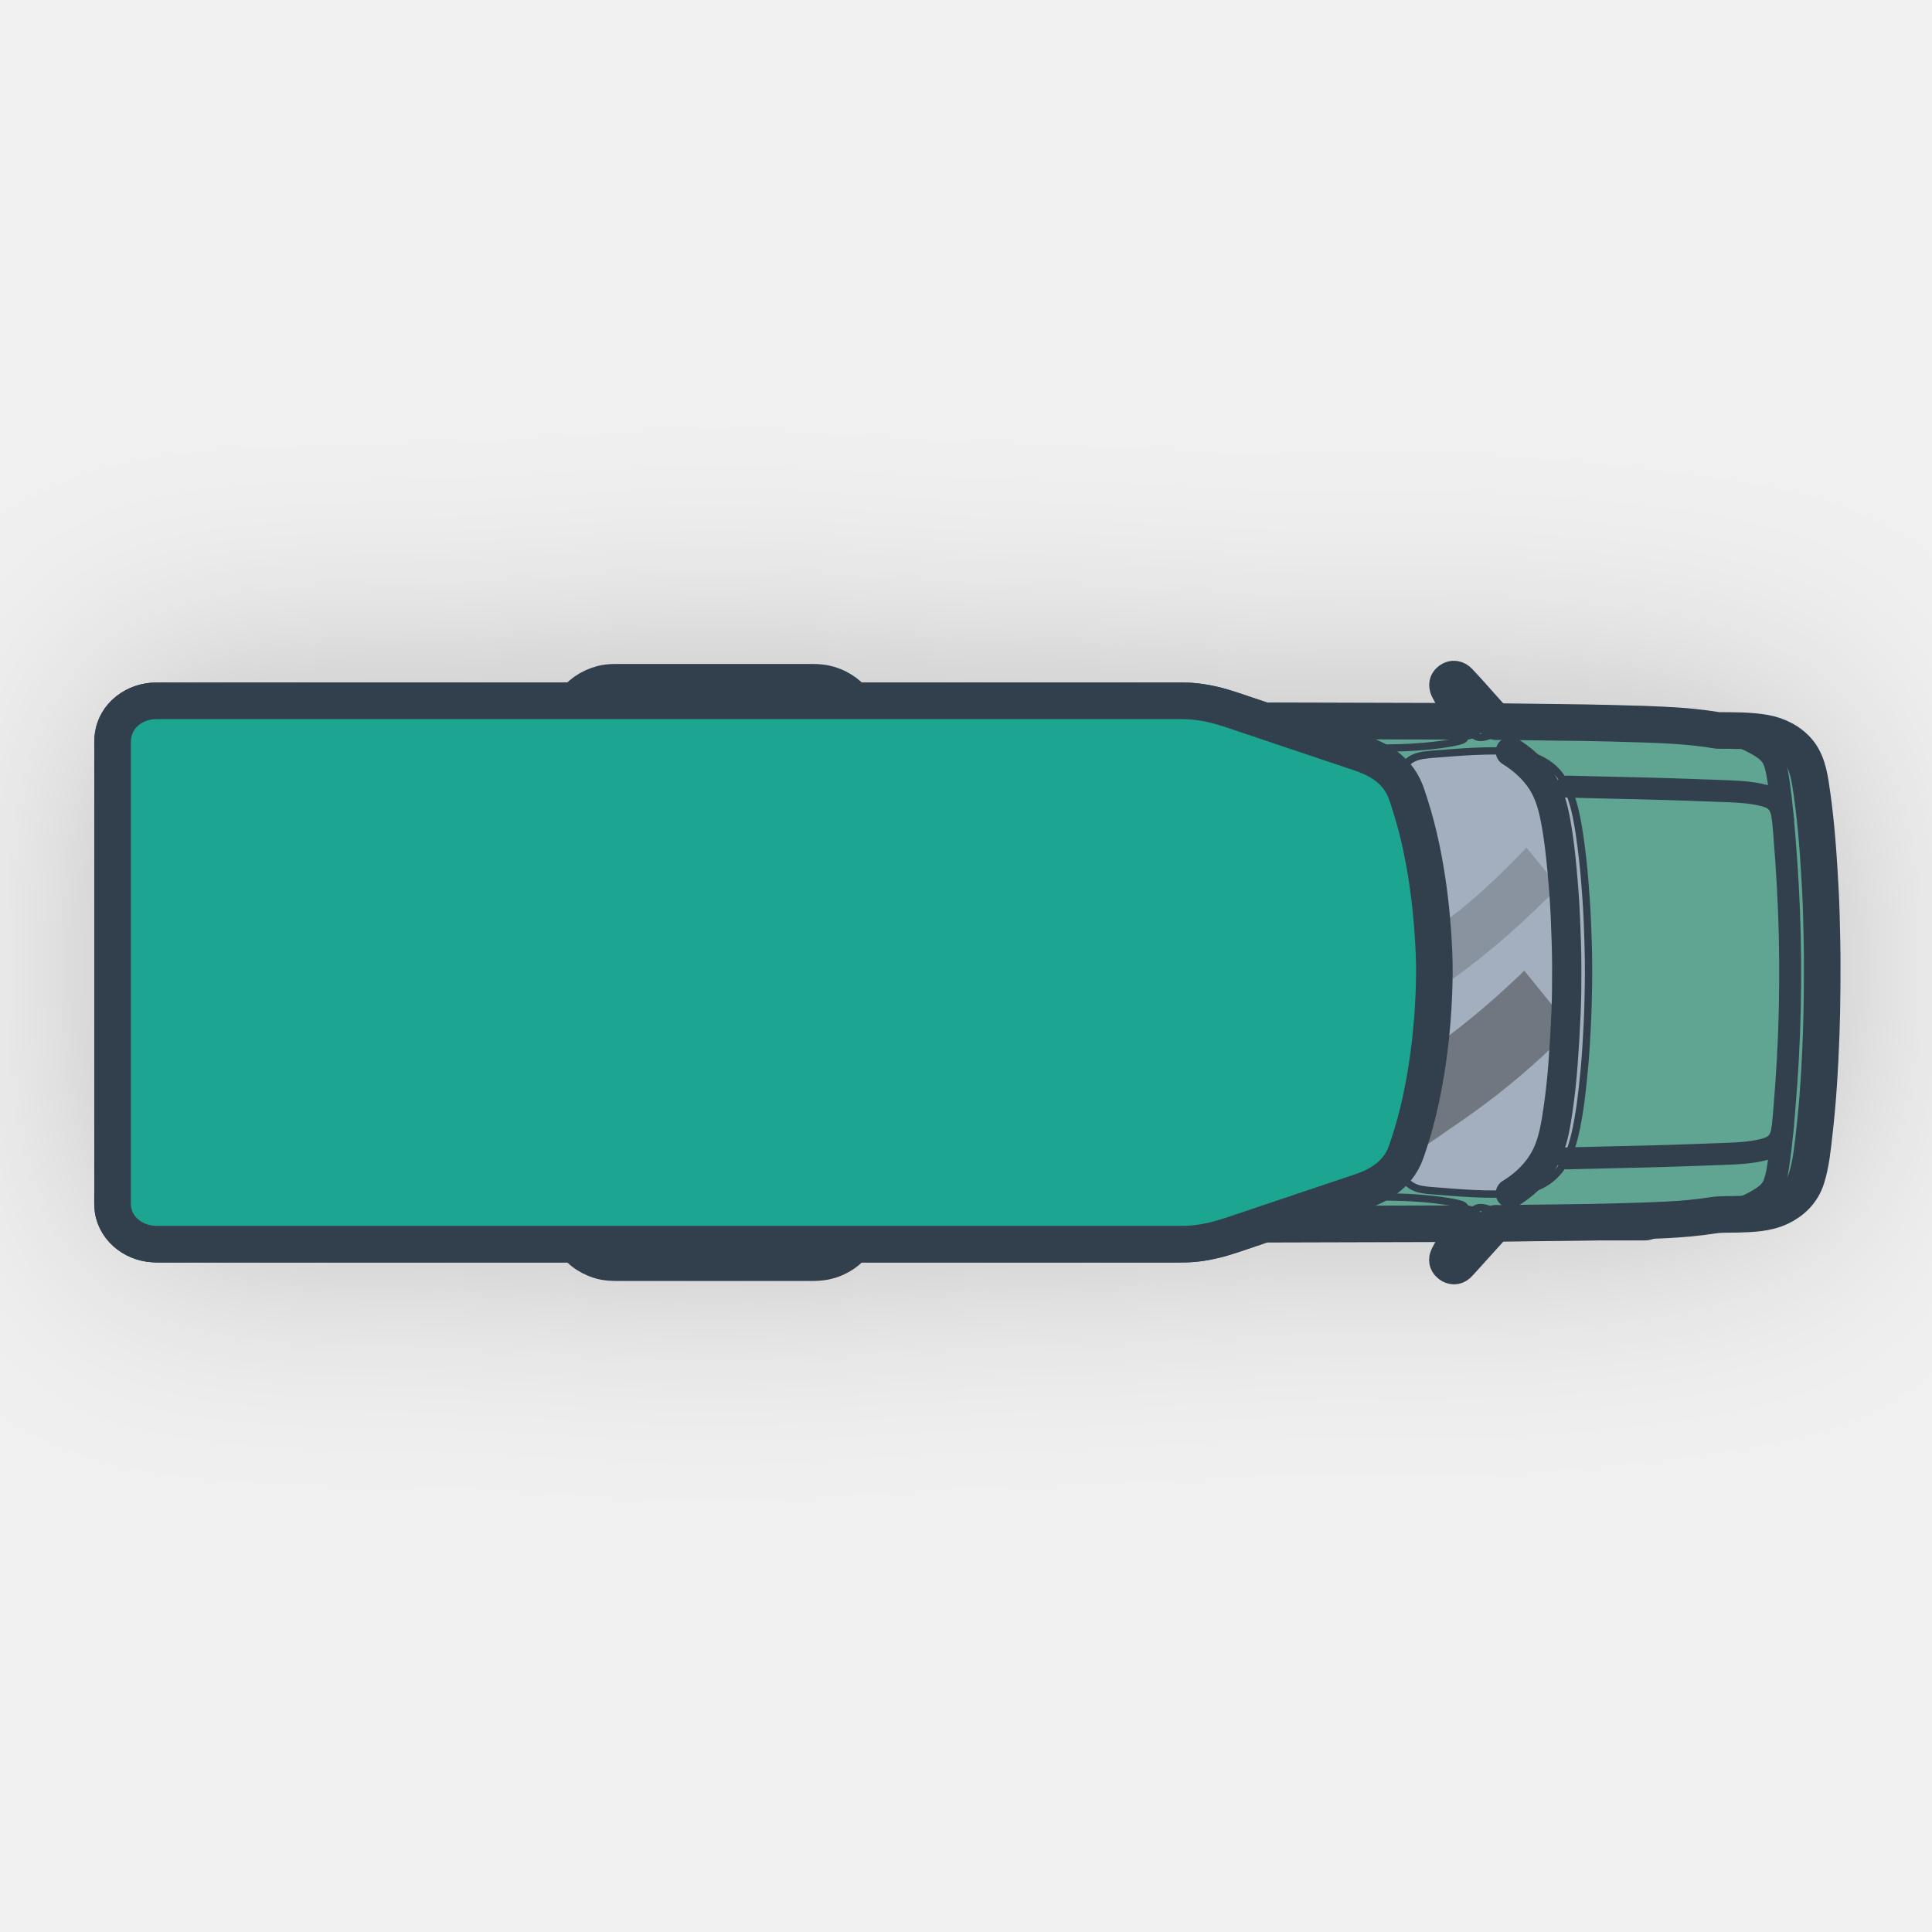
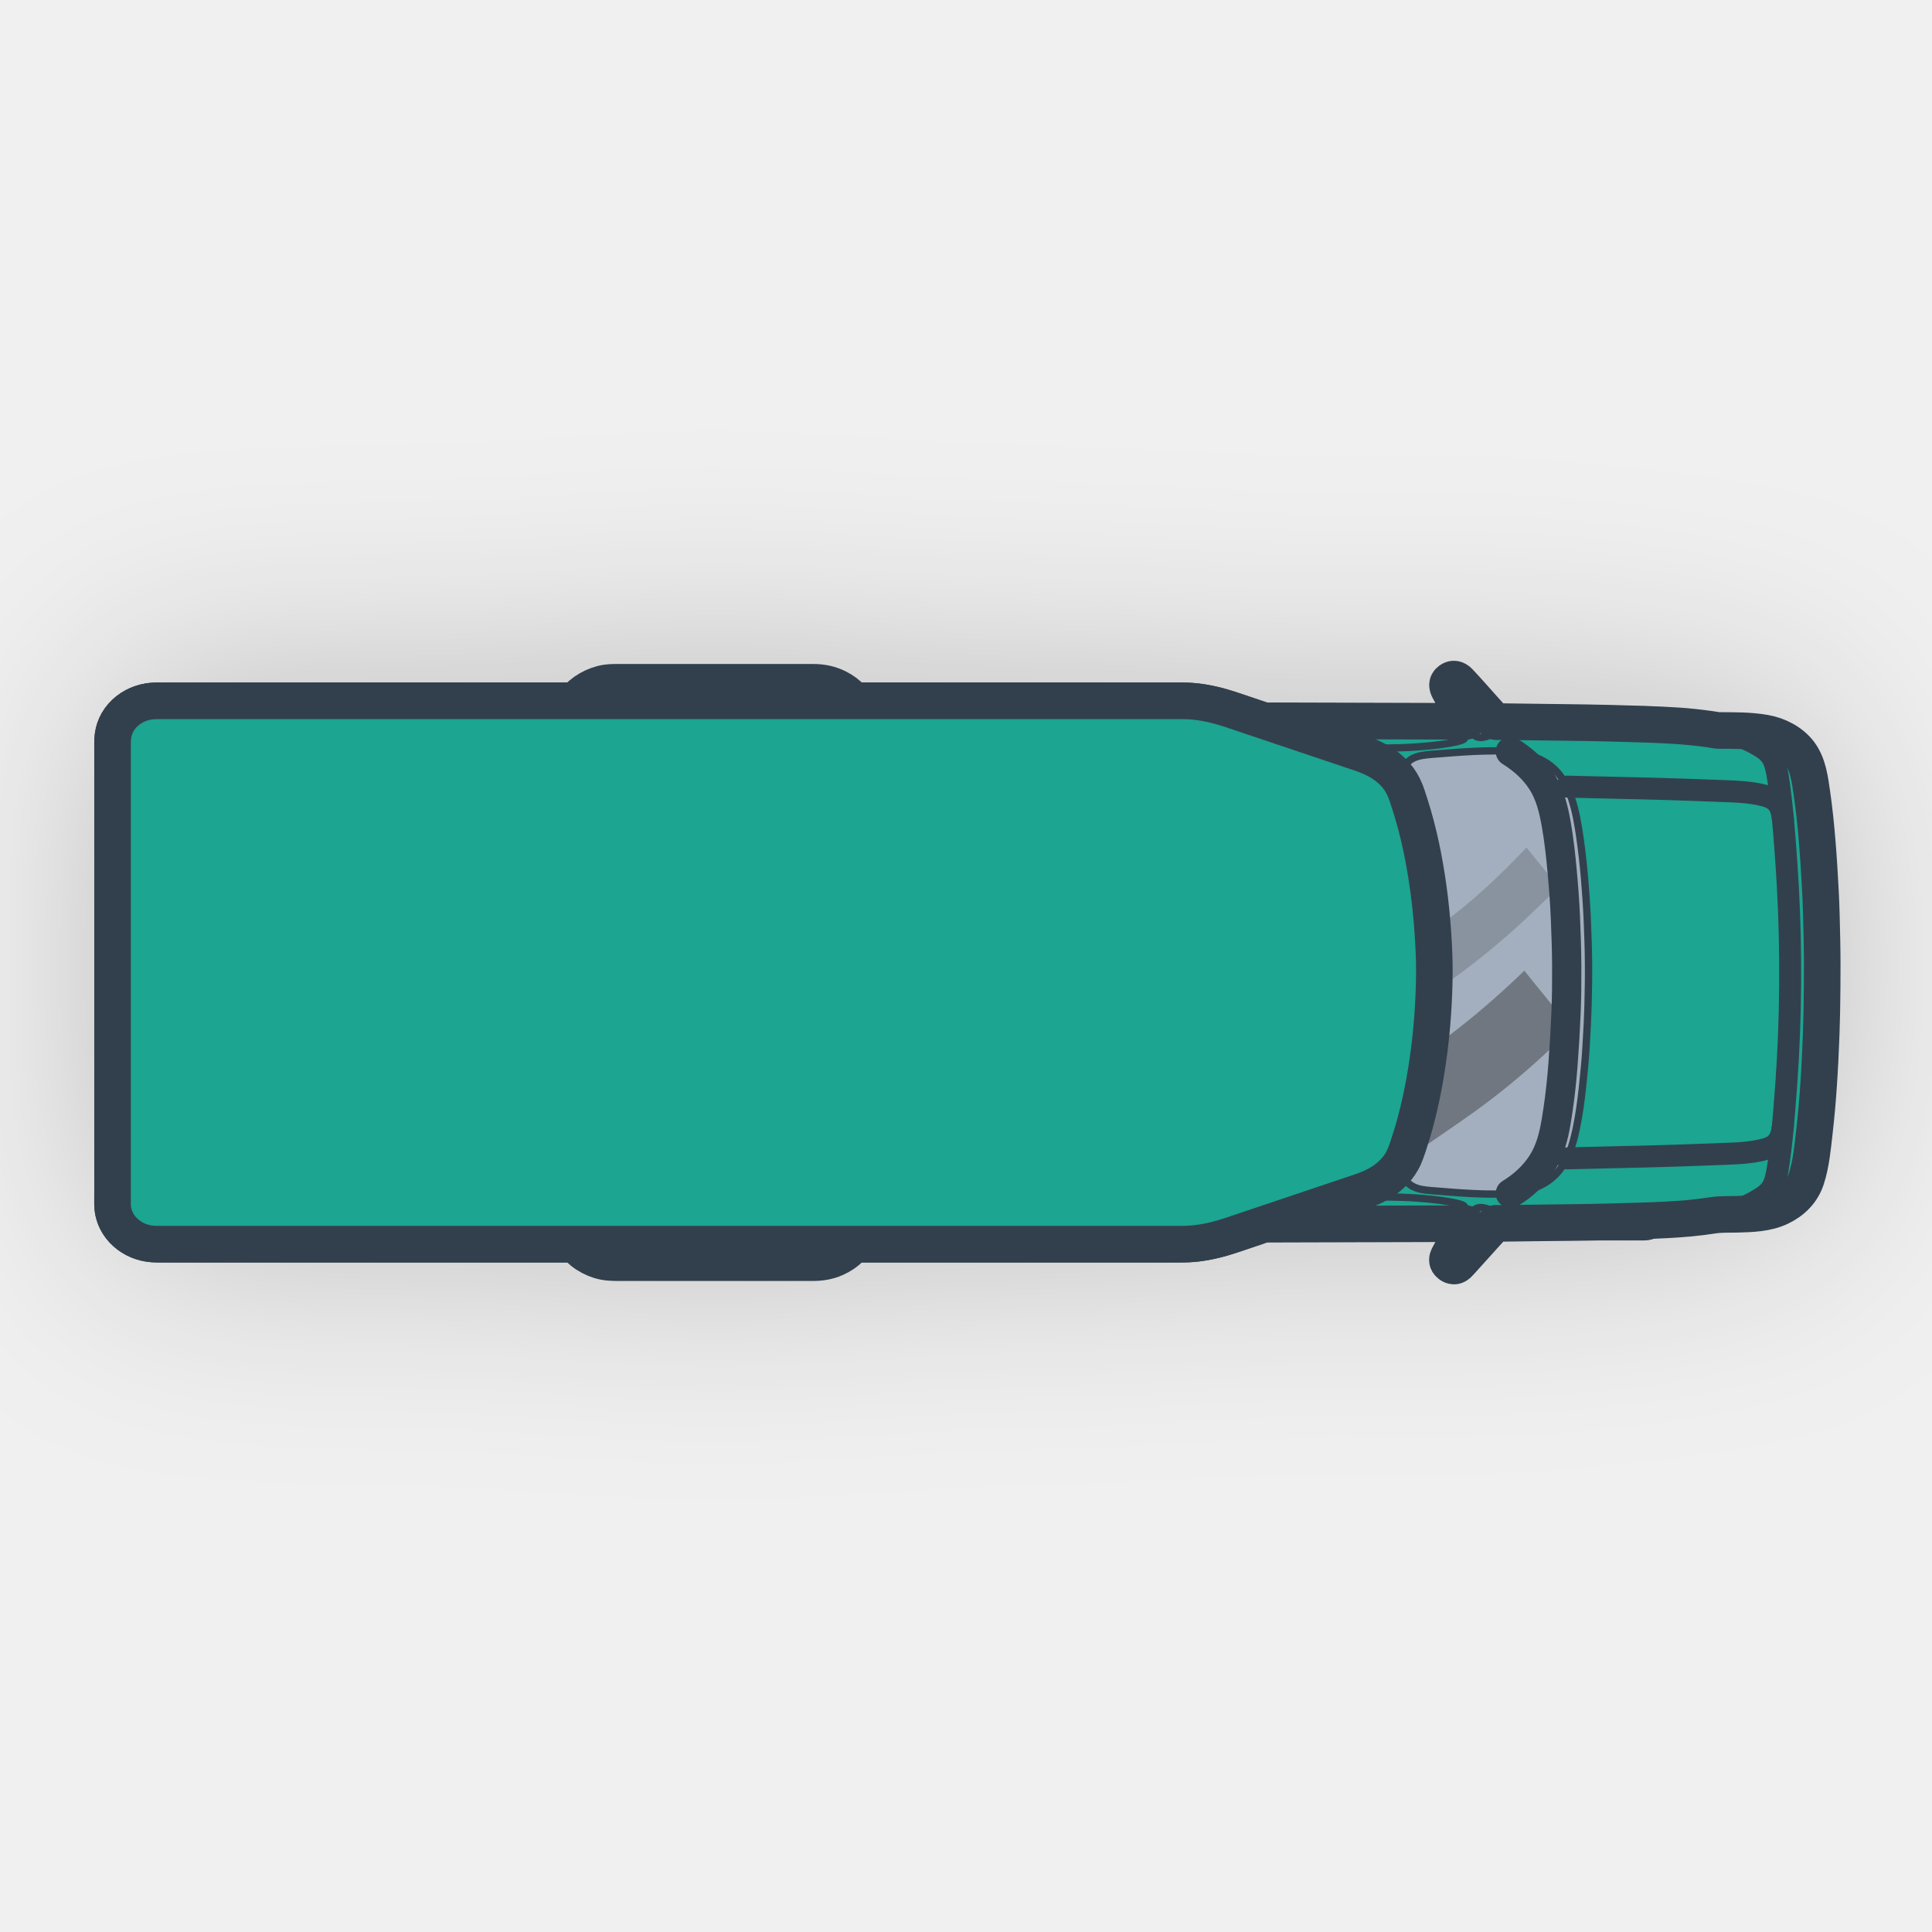
<svg xmlns="http://www.w3.org/2000/svg" xmlns:xlink="http://www.w3.org/1999/xlink" width="264px" height="264px" viewBox="0 0 264 264" version="1.1">
  <defs>
    <filter x="-26.7%" y="-77.2%" width="153.4%" height="253.1%" filterUnits="objectBoundingBox" id="filter-1">
      <feOffset dx="0" dy="1" in="SourceAlpha" result="shadowOffsetOuter1" />
      <feGaussianBlur stdDeviation="15" in="shadowOffsetOuter1" result="shadowBlurOuter1" />
      <feColorMatrix values="0 0 0 0 0   0 0 0 0 0   0 0 0 0 0  0 0 0 0.203 0" type="matrix" in="shadowBlurOuter1" result="shadowMatrixOuter1" />
      <feMerge>
        <feMergeNode in="shadowMatrixOuter1" />
        <feMergeNode in="SourceGraphic" />
      </feMerge>
    </filter>
    <path d="M25.487,56.057 C25.618,57.246 25.426,58.542 24.4,59.293 C23.902,59.657 23.297,59.848 22.693,59.946 C21.829,60.086 20.942,60.127 20.069,60.199 C18.112,60.359 16.153,60.503 14.189,60.549 C12.445,60.589 10.645,60.597 8.935,60.208 C7.409,59.86 5.851,59.186 4.702,58.1 C3.562,57.021 2.819,55.576 2.328,54.101 C1.751,52.362 1.436,50.532 1.178,48.723 C0.911,46.844 0.699,44.957 0.54,43.066 C0.383,41.205 0.256,39.341 0.174,37.475 C0.089,35.539 0.023,33.603 0.005,31.665 C-0.013,29.742 0.016,27.821 0.068,25.898 C0.121,23.944 0.227,21.993 0.346,20.042 C0.458,18.199 0.634,16.359 0.835,14.524 C1.036,12.696 1.284,10.866 1.654,9.064 C2.007,7.345 2.476,5.606 3.404,4.098 C4.184,2.831 5.235,1.847 6.576,1.195 C8.133,0.437 9.792,0.122 11.51,0.039 C13.428,-0.055 15.354,0.036 17.268,0.154 C18.246,0.215 19.223,0.296 20.2,0.376 C21.054,0.446 21.927,0.482 22.772,0.632 C23.928,0.836 24.978,1.44 25.354,2.609 C25.549,3.218 25.557,3.876 25.488,4.507" id="path-2" />
    <polygon id="path-4" points="0 0 32 0 32 48 5 60 1.5 53.5 0 40" />
  </defs>
  <g id="E" stroke="none" stroke-width="1" fill="none" fill-rule="evenodd">
    <g filter="url(#filter-1)" transform="translate(132, 132.5) rotate(180) translate(-132, -132.5) translate(15, 92)">
-       <path d="M14.264,73.186 C12.128,73.177 9.942,73.21 7.831,72.838 C6.034,72.522 4.23,71.608 3.113,70.133 C1.902,68.533 1.664,66.362 1.386,64.436 C1.082,62.325 0.867,60.198 0.691,58.072 C0.497,55.743 0.359,53.413 0.237,51.079 C0.121,48.851 0.084,46.618 0.034,44.387 C-0.012,42.268 -0.002,40.147 0.013,38.028 C0.028,35.904 0.062,33.781 0.141,31.659 C0.227,29.348 0.337,27.041 0.493,24.734 C0.639,22.56 0.833,20.39 1.08,18.225 C1.317,16.151 1.514,13.997 2.151,12 C2.735,10.168 4.034,8.861 5.751,8.044 C7.564,7.18 9.667,7.125 11.64,7.074 C12.732,7.045 13.831,7.099 14.91,6.934 C15.986,6.77 17.066,6.632 18.15,6.531 C20.254,6.336 22.369,6.25 24.479,6.179 C26.827,6.101 29.174,6.036 31.522,5.991 C33.652,5.95 35.782,5.935 37.912,5.908 C39.458,5.888 41.003,5.868 42.548,5.848 C43.061,5.841 43.573,5.834 44.086,5.828 C44.244,5.825 44.555,5.884 44.704,5.82 C44.756,5.797 44.813,5.7 44.85,5.659 C45.004,5.489 45.159,5.317 45.313,5.146 C45.794,4.614 46.275,4.082 46.756,3.549 C47.664,2.544 48.573,1.538 49.481,0.533 C49.656,0.34 49.832,0.131 50.085,0.039 C50.43,-0.085 50.804,0.102 51.034,0.362 C51.298,0.659 51.252,1.008 51.08,1.335 C50.837,1.8 50.578,2.257 50.327,2.718 C49.769,3.742 49.212,4.766 48.654,5.79 C49.616,5.787 50.579,5.784 51.541,5.782 C53.843,5.775 56.145,5.769 58.446,5.763 C61.179,5.755 63.912,5.747 66.645,5.74 C68.929,5.734 71.214,5.727 73.498,5.721 C74.186,5.719 74.874,5.717 75.562,5.715 C75.794,5.715 76.06,5.751 76.289,5.711 C76.63,5.652 76.985,5.477 77.313,5.367 C77.952,5.152 78.592,4.937 79.231,4.722 C80.032,4.453 80.829,4.171 81.638,3.927 C83.263,3.437 84.94,3.089 86.639,3.006 C87.345,2.972 88.055,2.988 88.762,2.988 C90.286,2.988 91.81,2.988 93.333,2.988 C95.6,2.988 97.866,2.988 100.133,2.988 C102.807,2.988 105.48,2.988 108.153,2.988 C110.896,2.988 113.639,2.988 116.382,2.988 C118.866,2.988 121.35,2.988 123.833,2.988 C125.704,2.988 127.575,2.988 129.446,2.988 C130.377,2.988 131.308,2.988 132.24,2.988 C132.271,2.988 132.346,3.002 132.375,2.988 C132.436,2.956 132.512,2.796 132.557,2.739 C132.637,2.639 132.72,2.545 132.808,2.453 C133.376,1.857 134.09,1.4 134.838,1.064 C135.87,0.6 136.913,0.456 138.027,0.456 C139.669,0.456 141.311,0.456 142.953,0.456 C145.54,0.456 148.128,0.456 150.716,0.456 C153.372,0.456 156.028,0.456 158.684,0.456 C160.531,0.456 162.378,0.456 164.225,0.456 C165.219,0.456 166.16,0.458 167.123,0.769 C167.944,1.035 168.731,1.441 169.404,1.983 C169.662,2.19 169.904,2.419 170.116,2.673 C170.186,2.757 170.278,2.948 170.37,2.988 C170.501,3.044 170.783,2.988 170.922,2.988 C171.343,2.988 171.763,2.988 172.184,2.988 C173.632,2.988 175.079,2.988 176.527,2.988 C178.618,2.988 180.709,2.988 182.8,2.988 C185.312,2.988 187.824,2.988 190.336,2.988 C193.067,2.988 195.798,2.988 198.529,2.988 C201.272,2.988 204.014,2.988 206.757,2.988 C209.303,2.988 211.849,2.988 214.396,2.988 C216.538,2.988 218.68,2.988 220.823,2.988 C222.353,2.988 223.884,2.988 225.414,2.988 C226.125,2.988 226.836,2.987 227.547,2.988 C228.722,2.989 229.882,3.27 230.896,3.872 C232.15,4.615 233.119,5.818 233.473,7.243 C233.688,8.113 233.619,9.046 233.619,9.935 C233.619,11.809 233.619,13.683 233.619,15.556 C233.619,18.175 233.619,20.795 233.619,23.414 C233.619,26.103 233.619,28.793 233.619,31.482 C233.619,33.564 233.619,35.645 233.619,37.726 C233.619,38.523 233.619,39.32 233.619,40.117 C233.619,41.035 233.619,41.954 233.619,42.873 C233.619,45.026 233.619,47.179 233.619,49.332 C233.619,52.041 233.619,54.749 233.619,57.458 C233.619,60.05 233.619,62.643 233.619,65.235 C233.619,67.014 233.619,68.793 233.619,70.572 C233.619,71.516 233.665,72.452 233.362,73.364 C232.908,74.727 231.889,75.839 230.627,76.504 C229.653,77.017 228.578,77.238 227.483,77.238 C226.701,77.238 225.919,77.238 225.136,77.238 C223.55,77.238 221.965,77.238 220.379,77.238 C218.198,77.238 216.017,77.238 213.836,77.238 C211.266,77.238 208.697,77.238 206.128,77.238 C203.379,77.238 200.63,77.238 197.881,77.238 C195.159,77.238 192.438,77.238 189.716,77.238 C187.223,77.238 184.729,77.238 182.236,77.238 C180.194,77.238 178.153,77.238 176.112,77.238 C174.719,77.238 173.326,77.238 171.934,77.238 C171.55,77.238 171.166,77.238 170.782,77.238 C170.682,77.238 170.444,77.191 170.353,77.238 C170.3,77.265 170.236,77.401 170.197,77.451 C170.123,77.546 170.043,77.638 169.961,77.728 C169.702,78.006 169.41,78.252 169.101,78.471 C168.392,78.974 167.583,79.346 166.743,79.567 C165.818,79.81 164.887,79.769 163.94,79.769 C161.999,79.769 160.057,79.769 158.116,79.769 C155.434,79.769 152.751,79.769 150.069,79.769 C147.524,79.769 144.978,79.769 142.433,79.769 C140.902,79.769 139.37,79.769 137.839,79.769 C136.65,79.769 135.529,79.532 134.464,78.98 C133.785,78.629 133.139,78.173 132.641,77.588 C132.564,77.499 132.457,77.281 132.358,77.238 C132.307,77.216 132.197,77.238 132.143,77.238 C131.128,77.238 130.112,77.238 129.097,77.238 C127.159,77.238 125.222,77.238 123.284,77.238 C120.775,77.238 118.266,77.238 115.756,77.238 C113.006,77.238 110.257,77.238 107.507,77.238 C104.853,77.238 102.2,77.238 99.546,77.238 C97.325,77.238 95.104,77.238 92.883,77.238 C91.432,77.238 89.98,77.238 88.528,77.238 C87.769,77.238 87.009,77.251 86.252,77.196 C84.538,77.071 82.849,76.689 81.215,76.167 C80.349,75.89 79.49,75.591 78.629,75.301 C78.031,75.1 77.434,74.899 76.836,74.698 C76.657,74.638 76.458,74.54 76.27,74.512 C75.964,74.466 75.617,74.51 75.309,74.509 C74.559,74.507 73.808,74.505 73.058,74.503 C70.712,74.496 68.366,74.49 66.02,74.484 C63.28,74.476 60.541,74.468 57.801,74.461 C55.58,74.455 53.358,74.448 51.137,74.442 C50.309,74.44 49.481,74.438 48.653,74.435 C49.444,75.888 50.234,77.339 51.025,78.791 C51.266,79.234 51.318,79.669 50.874,80.009 C50.436,80.344 49.99,80.237 49.627,79.855 C48.438,78.603 47.308,77.288 46.15,76.006 C45.843,75.666 45.536,75.326 45.229,74.986 C45.085,74.826 44.917,74.55 44.732,74.436 C44.546,74.321 44.12,74.398 43.903,74.395 C41.978,74.37 40.052,74.345 38.127,74.32 C36.202,74.295 34.277,74.27 32.352,74.245 C31.16,74.23 29.969,74.198 28.777,74.17 C27.186,74.133 25.595,74.083 24.004,74.03 C22.598,73.983 21.191,73.918 19.788,73.823 C18.274,73.72 16.766,73.563 15.264,73.344 C14.931,73.296 14.597,73.242 14.264,73.186 Z" id="Path" stroke="#333F4E" stroke-width="5" fill="#61A591" stroke-linecap="round" stroke-linejoin="round" />
+       <path d="M14.264,73.186 C12.128,73.177 9.942,73.21 7.831,72.838 C6.034,72.522 4.23,71.608 3.113,70.133 C1.902,68.533 1.664,66.362 1.386,64.436 C1.082,62.325 0.867,60.198 0.691,58.072 C0.497,55.743 0.359,53.413 0.237,51.079 C0.121,48.851 0.084,46.618 0.034,44.387 C-0.012,42.268 -0.002,40.147 0.013,38.028 C0.028,35.904 0.062,33.781 0.141,31.659 C0.227,29.348 0.337,27.041 0.493,24.734 C0.639,22.56 0.833,20.39 1.08,18.225 C1.317,16.151 1.514,13.997 2.151,12 C2.735,10.168 4.034,8.861 5.751,8.044 C7.564,7.18 9.667,7.125 11.64,7.074 C12.732,7.045 13.831,7.099 14.91,6.934 C15.986,6.77 17.066,6.632 18.15,6.531 C20.254,6.336 22.369,6.25 24.479,6.179 C26.827,6.101 29.174,6.036 31.522,5.991 C33.652,5.95 35.782,5.935 37.912,5.908 C39.458,5.888 41.003,5.868 42.548,5.848 C43.061,5.841 43.573,5.834 44.086,5.828 C44.244,5.825 44.555,5.884 44.704,5.82 C44.756,5.797 44.813,5.7 44.85,5.659 C45.004,5.489 45.159,5.317 45.313,5.146 C45.794,4.614 46.275,4.082 46.756,3.549 C47.664,2.544 48.573,1.538 49.481,0.533 C49.656,0.34 49.832,0.131 50.085,0.039 C50.43,-0.085 50.804,0.102 51.034,0.362 C51.298,0.659 51.252,1.008 51.08,1.335 C50.837,1.8 50.578,2.257 50.327,2.718 C49.769,3.742 49.212,4.766 48.654,5.79 C49.616,5.787 50.579,5.784 51.541,5.782 C53.843,5.775 56.145,5.769 58.446,5.763 C61.179,5.755 63.912,5.747 66.645,5.74 C68.929,5.734 71.214,5.727 73.498,5.721 C74.186,5.719 74.874,5.717 75.562,5.715 C75.794,5.715 76.06,5.751 76.289,5.711 C76.63,5.652 76.985,5.477 77.313,5.367 C77.952,5.152 78.592,4.937 79.231,4.722 C80.032,4.453 80.829,4.171 81.638,3.927 C83.263,3.437 84.94,3.089 86.639,3.006 C87.345,2.972 88.055,2.988 88.762,2.988 C90.286,2.988 91.81,2.988 93.333,2.988 C95.6,2.988 97.866,2.988 100.133,2.988 C102.807,2.988 105.48,2.988 108.153,2.988 C110.896,2.988 113.639,2.988 116.382,2.988 C118.866,2.988 121.35,2.988 123.833,2.988 C125.704,2.988 127.575,2.988 129.446,2.988 C130.377,2.988 131.308,2.988 132.24,2.988 C132.271,2.988 132.346,3.002 132.375,2.988 C132.436,2.956 132.512,2.796 132.557,2.739 C132.637,2.639 132.72,2.545 132.808,2.453 C133.376,1.857 134.09,1.4 134.838,1.064 C135.87,0.6 136.913,0.456 138.027,0.456 C139.669,0.456 141.311,0.456 142.953,0.456 C145.54,0.456 148.128,0.456 150.716,0.456 C153.372,0.456 156.028,0.456 158.684,0.456 C160.531,0.456 162.378,0.456 164.225,0.456 C165.219,0.456 166.16,0.458 167.123,0.769 C167.944,1.035 168.731,1.441 169.404,1.983 C169.662,2.19 169.904,2.419 170.116,2.673 C170.186,2.757 170.278,2.948 170.37,2.988 C170.501,3.044 170.783,2.988 170.922,2.988 C171.343,2.988 171.763,2.988 172.184,2.988 C173.632,2.988 175.079,2.988 176.527,2.988 C178.618,2.988 180.709,2.988 182.8,2.988 C185.312,2.988 187.824,2.988 190.336,2.988 C193.067,2.988 195.798,2.988 198.529,2.988 C201.272,2.988 204.014,2.988 206.757,2.988 C209.303,2.988 211.849,2.988 214.396,2.988 C216.538,2.988 218.68,2.988 220.823,2.988 C222.353,2.988 223.884,2.988 225.414,2.988 C226.125,2.988 226.836,2.987 227.547,2.988 C228.722,2.989 229.882,3.27 230.896,3.872 C232.15,4.615 233.119,5.818 233.473,7.243 C233.688,8.113 233.619,9.046 233.619,9.935 C233.619,11.809 233.619,13.683 233.619,15.556 C233.619,18.175 233.619,20.795 233.619,23.414 C233.619,26.103 233.619,28.793 233.619,31.482 C233.619,33.564 233.619,35.645 233.619,37.726 C233.619,38.523 233.619,39.32 233.619,40.117 C233.619,41.035 233.619,41.954 233.619,42.873 C233.619,45.026 233.619,47.179 233.619,49.332 C233.619,52.041 233.619,54.749 233.619,57.458 C233.619,60.05 233.619,62.643 233.619,65.235 C233.619,67.014 233.619,68.793 233.619,70.572 C233.619,71.516 233.665,72.452 233.362,73.364 C232.908,74.727 231.889,75.839 230.627,76.504 C229.653,77.017 228.578,77.238 227.483,77.238 C226.701,77.238 225.919,77.238 225.136,77.238 C223.55,77.238 221.965,77.238 220.379,77.238 C218.198,77.238 216.017,77.238 213.836,77.238 C211.266,77.238 208.697,77.238 206.128,77.238 C203.379,77.238 200.63,77.238 197.881,77.238 C195.159,77.238 192.438,77.238 189.716,77.238 C187.223,77.238 184.729,77.238 182.236,77.238 C180.194,77.238 178.153,77.238 176.112,77.238 C174.719,77.238 173.326,77.238 171.934,77.238 C171.55,77.238 171.166,77.238 170.782,77.238 C170.682,77.238 170.444,77.191 170.353,77.238 C170.3,77.265 170.236,77.401 170.197,77.451 C170.123,77.546 170.043,77.638 169.961,77.728 C169.702,78.006 169.41,78.252 169.101,78.471 C168.392,78.974 167.583,79.346 166.743,79.567 C165.818,79.81 164.887,79.769 163.94,79.769 C161.999,79.769 160.057,79.769 158.116,79.769 C155.434,79.769 152.751,79.769 150.069,79.769 C147.524,79.769 144.978,79.769 142.433,79.769 C140.902,79.769 139.37,79.769 137.839,79.769 C136.65,79.769 135.529,79.532 134.464,78.98 C133.785,78.629 133.139,78.173 132.641,77.588 C132.564,77.499 132.457,77.281 132.358,77.238 C132.307,77.216 132.197,77.238 132.143,77.238 C131.128,77.238 130.112,77.238 129.097,77.238 C127.159,77.238 125.222,77.238 123.284,77.238 C120.775,77.238 118.266,77.238 115.756,77.238 C113.006,77.238 110.257,77.238 107.507,77.238 C104.853,77.238 102.2,77.238 99.546,77.238 C97.325,77.238 95.104,77.238 92.883,77.238 C91.432,77.238 89.98,77.238 88.528,77.238 C87.769,77.238 87.009,77.251 86.252,77.196 C84.538,77.071 82.849,76.689 81.215,76.167 C80.349,75.89 79.49,75.591 78.629,75.301 C78.031,75.1 77.434,74.899 76.836,74.698 C76.657,74.638 76.458,74.54 76.27,74.512 C75.964,74.466 75.617,74.51 75.309,74.509 C74.559,74.507 73.808,74.505 73.058,74.503 C70.712,74.496 68.366,74.49 66.02,74.484 C63.28,74.476 60.541,74.468 57.801,74.461 C55.58,74.455 53.358,74.448 51.137,74.442 C50.309,74.44 49.481,74.438 48.653,74.435 C49.444,75.888 50.234,77.339 51.025,78.791 C51.266,79.234 51.318,79.669 50.874,80.009 C50.436,80.344 49.99,80.237 49.627,79.855 C48.438,78.603 47.308,77.288 46.15,76.006 C45.843,75.666 45.536,75.326 45.229,74.986 C45.085,74.826 44.917,74.55 44.732,74.436 C44.546,74.321 44.12,74.398 43.903,74.395 C41.978,74.37 40.052,74.345 38.127,74.32 C36.202,74.295 34.277,74.27 32.352,74.245 C31.16,74.23 29.969,74.198 28.777,74.17 C27.186,74.133 25.595,74.083 24.004,74.03 C22.598,73.983 21.191,73.918 19.788,73.823 C18.274,73.72 16.766,73.563 15.264,73.344 C14.931,73.296 14.597,73.242 14.264,73.186 Z" id="Path" stroke="#333F4E" stroke-width="5" fill="#1EA591" stroke-linecap="round" stroke-linejoin="round" />
      <g id="Group-2" transform="translate(31.93169, 9.830369)">
        <mask id="mask-3" fill="white">
          <use xlink:href="#path-2" />
        </mask>
        <use id="Path" stroke="#333F4E" fill="#A3AFBE" stroke-linecap="round" stroke-linejoin="round" xlink:href="#path-2" />
        <g id="Group-3" mask="url(#mask-3)">
          <g transform="translate(3.068312, -0.830369)">
            <mask id="mask-5" fill="white">
              <use xlink:href="#path-4" />
            </mask>
            <g id="Rectangle" stroke="none" fill="none" />
            <path d="M-17,15.411 L3.334,13.682 C8.678,13.228 14.051,13.205 19.399,13.612 L43,15.411 L43,15.411 L43,26.411 C28.552,24.606 17.583,23.704 10.094,23.704 C2.605,23.704 -6.427,24.606 -17,26.411 L-17,15.411 Z" id="Rectangle" stroke="none" fill="#000000" fill-rule="evenodd" opacity="0.324" mask="url(#mask-5)" transform="translate(13, 19.70526) rotate(-39) translate(-13, -19.70526) " />
            <path d="M-6,33.618 L5.005,32.682 C10.35,32.228 15.722,32.205 21.071,32.612 L34.267,33.618 L34.267,33.618 L34.267,41 C24.571,39.789 17.209,39.184 12.183,39.184 C7.157,39.184 1.096,39.789 -6,41 L-6,33.618 Z" id="Rectangle-Copy" stroke="none" fill="#000000" fill-rule="evenodd" opacity="0.164" mask="url(#mask-5)" transform="translate(14.13345, 36.5) rotate(-39) translate(-14.13345, -36.5) " />
          </g>
        </g>
      </g>
      <path d="M21,6 C21.371,5.305 21.97,4.806 22.572,4.472 C23.108,4.174 23.681,4.001 24.269,4 C24.776,4 25.283,4 25.79,4 C26.781,4 27.772,4 28.763,4 C30.016,4 31.269,4 32.523,4 C33.804,4 35.086,4 36.367,4 C37.442,4 38.516,4 39.591,4 C40.238,4 40.886,4 41.533,4 C41.984,4 42.419,4.045 42.855,4.207 C43.58,4.476 44.299,4.966 44.804,5.682 C44.874,5.783 44.94,5.889 45,6" id="Path-Copy" stroke="#333F4E" fill="#333F4E" stroke-linecap="round" stroke-linejoin="round" />
      <path d="M21,76 C21.371,75.305 21.97,74.806 22.572,74.472 C23.108,74.174 23.681,74.001 24.269,74 C24.776,74 25.283,74 25.79,74 C26.781,74 27.772,74 28.763,74 C30.016,74 31.269,74 32.523,74 C33.804,74 35.086,74 36.367,74 C37.442,74 38.516,74 39.591,74 C40.238,74 40.886,74 41.533,74 C41.984,74 42.419,74.045 42.855,74.207 C43.58,74.476 44.299,74.966 44.804,75.682 C44.874,75.783 44.94,75.889 45,76" id="Path-Copy-2" stroke="#333F4E" fill="#333F4E" stroke-linecap="round" stroke-linejoin="round" transform="translate(33, 75) scale(1, -1) translate(-33, -75) " />
      <line x1="76.282" y1="5.944" x2="48.654" y2="6.086" id="Path" stroke="#333F4E" stroke-linecap="round" stroke-linejoin="round" />
      <path d="M34.901,14.712 C32.576,14.769 30.25,14.825 27.924,14.882 C25.818,14.933 23.711,14.967 21.606,15.037 C19.11,15.12 16.612,15.196 14.117,15.297 C12.066,15.379 9.923,15.412 7.927,15.933 C7.325,16.09 6.722,16.322 6.277,16.773 C5.819,17.239 5.591,17.871 5.467,18.5 C5.423,18.724 5.392,18.95 5.368,19.177" id="Path" stroke="#333F4E" stroke-width="3" stroke-linecap="round" stroke-linejoin="round" />
      <path d="M73.47,6.659 C72.667,6.659 71.863,6.659 71.06,6.659 C69.191,6.659 67.323,6.659 65.455,6.659 C63.313,6.659 61.172,6.659 59.03,6.659 C57.406,6.659 55.782,6.659 54.158,6.659 C53.333,6.659 52.506,6.642 51.682,6.699 C51.072,6.741 50.45,6.812 49.865,7.003 C49.519,7.117 49.135,7.285 48.925,7.598 C48.627,8.042 48.944,8.288 49.353,8.421 C49.961,8.619 50.604,8.729 51.233,8.832 C52.635,9.06 54.052,9.193 55.468,9.295 C56.844,9.393 58.221,9.433 59.6,9.443 C61.279,9.455 62.958,9.448 64.637,9.451 C64.813,9.451 64.989,9.452 65.166,9.452" id="Path" stroke="#333F4E" stroke-linecap="round" stroke-linejoin="round" />
      <path d="M49.632,0.365 C48.342,1.794 47.051,3.223 45.76,4.652 C45.34,5.117 44.868,5.565 44.492,6.068 C44.328,6.287 44.183,6.567 44.285,6.844 C44.38,7.103 44.642,7.263 44.865,7.401 C45.648,7.883 47.119,8.446 47.759,7.429 C48.138,6.825 48.449,6.166 48.789,5.54 C49.372,4.47 49.955,3.4 50.538,2.33 C50.705,2.023 50.872,1.717 51.039,1.41 C51.141,1.223 51.239,1.029 51.228,0.81 C51.199,0.214 50.424,-0.185 49.926,0.117 C49.816,0.184 49.72,0.272 49.632,0.365 Z" id="Path" stroke="#333F4E" stroke-linecap="round" stroke-linejoin="round" />
      <path d="M49.632,79.859 C48.342,78.431 47.051,77.002 45.76,75.573 C45.34,75.108 44.868,74.66 44.492,74.157 C44.328,73.938 44.183,73.657 44.285,73.381 C44.38,73.122 44.642,72.962 44.865,72.824 C45.648,72.341 47.119,71.779 47.759,72.796 C48.138,73.399 48.449,74.059 48.789,74.684 C49.372,75.755 49.955,76.825 50.538,77.895 C50.705,78.202 50.872,78.508 51.039,78.815 C51.141,79.002 51.239,79.195 51.228,79.415 C51.199,80.011 50.424,80.41 49.926,80.108 C49.816,80.041 49.72,79.953 49.632,79.859 Z" id="Path" stroke="#333F4E" stroke-linecap="round" stroke-linejoin="round" />
      <path d="M73.47,73.566 C72.667,73.566 71.863,73.566 71.06,73.566 C69.191,73.566 67.323,73.566 65.455,73.566 C63.313,73.566 61.172,73.566 59.03,73.566 C57.406,73.566 55.782,73.566 54.158,73.566 C53.333,73.566 52.506,73.583 51.682,73.526 C51.072,73.483 50.45,73.413 49.865,73.221 C49.519,73.108 49.135,72.94 48.925,72.627 C48.627,72.183 48.944,71.937 49.353,71.804 C49.961,71.606 50.604,71.496 51.233,71.393 C52.635,71.165 54.052,71.031 55.468,70.93 C56.844,70.832 58.221,70.792 59.6,70.782 C61.279,70.769 62.958,70.776 64.637,70.774 C64.813,70.773 64.989,70.773 65.166,70.773" id="Path" stroke="#333F4E" stroke-linecap="round" stroke-linejoin="round" />
      <path d="M34.901,65.513 C32.576,65.456 30.25,65.399 27.924,65.343 C25.818,65.291 23.711,65.258 21.606,65.188 C19.11,65.105 16.612,65.028 14.117,64.928 C12.066,64.846 9.923,64.813 7.927,64.292 C7.325,64.134 6.722,63.902 6.277,63.451 C5.819,62.986 5.591,62.354 5.467,61.725 C5.423,61.501 5.392,61.275 5.368,61.048" id="Path" stroke="#333F4E" stroke-width="3" stroke-linecap="round" stroke-linejoin="round" />
      <line x1="76.282" y1="74.7" x2="48.654" y2="74.558" id="Path" stroke="#333F4E" stroke-linecap="round" stroke-linejoin="round" />
      <path d="M44.705,74.405 C42.333,74.375 39.961,74.344 37.589,74.313 C35.476,74.286 33.362,74.277 31.25,74.228 C28.707,74.169 26.166,74.102 23.625,74.017 C21.431,73.944 19.23,73.826 17.048,73.578 C14.961,73.342 12.806,73.083 10.87,72.224 C9.921,71.802 8.966,71.354 8.105,70.769 C7.405,70.294 6.864,69.729 6.564,68.928 C6.201,67.956 6.066,66.89 5.918,65.869 C5.748,64.694 5.619,63.513 5.495,62.332 C5.251,60.023 5.082,57.705 4.917,55.39 C4.755,53.12 4.634,50.849 4.543,48.576 C4.454,46.356 4.4,44.135 4.387,41.913 C4.373,39.585 4.382,37.258 4.437,34.93 C4.492,32.657 4.58,30.383 4.706,28.113 C4.836,25.788 5.002,23.466 5.199,21.147 C5.393,18.859 5.595,16.57 5.927,14.297 C6.077,13.271 6.212,12.193 6.594,11.222 C6.91,10.418 7.486,9.864 8.197,9.395 C9.938,8.247 11.922,7.467 13.967,7.092 C16.186,6.686 18.434,6.486 20.683,6.347 C22.831,6.215 24.988,6.143 27.14,6.093 C29.147,6.046 31.154,5.996 33.162,5.97 C36.304,5.929 39.447,5.888 42.589,5.847 C43.295,5.838 44,5.829 44.705,5.82" id="Path" stroke="#333F4E" stroke-width="3" stroke-linecap="round" stroke-linejoin="round" />
      <path d="M42.618,70.3 C40.918,69.241 39.409,67.904 38.32,66.21 C37.19,64.452 36.71,62.429 36.348,60.394 C35.971,58.275 35.74,56.131 35.541,53.989 C35.347,51.888 35.189,49.781 35.097,47.672 C34.999,45.428 34.922,43.184 34.911,40.937 C34.902,38.817 34.92,36.692 35.009,34.574 C35.107,32.244 35.243,29.92 35.42,27.595 C35.577,25.52 35.795,23.441 36.1,21.383 C36.407,19.315 36.736,17.164 37.63,15.254 C38.481,13.438 39.856,11.895 41.459,10.706 C41.834,10.429 42.222,10.171 42.617,9.925" id="Path" stroke="#333F4E" stroke-width="4" stroke-linecap="round" stroke-linejoin="round" />
      <path d="M14.264,73.186 C12.841,73.18 11.418,73.167 9.998,73.078 C8.729,72.998 7.415,72.876 6.227,72.393 C5.104,71.937 4.038,71.264 3.263,70.322 C2.458,69.344 2.079,68.158 1.816,66.938 C1.522,65.581 1.339,64.198 1.174,62.82 C1.01,61.451 0.857,60.078 0.743,58.703 C0.612,57.121 0.492,55.54 0.389,53.955 C0.305,52.668 0.245,51.377 0.197,50.087 C0.139,48.51 0.091,46.934 0.056,45.355 C0.022,43.835 0.014,42.315 0.003,40.794 C-0.008,39.352 0.014,37.909 0.024,36.466 C0.034,35.18 0.067,33.891 0.106,32.605 C0.15,31.171 0.206,29.737 0.281,28.305 C0.361,26.772 0.449,25.24 0.562,23.71 C0.669,22.251 0.811,20.796 0.955,19.341 C1.091,17.963 1.262,16.584 1.47,15.216 C1.662,13.955 1.867,12.653 2.343,11.462 C2.8,10.318 3.605,9.368 4.623,8.681 C5.669,7.977 6.839,7.539 8.082,7.346 C9.462,7.131 10.87,7.087 12.265,7.057 C12.931,7.043 13.597,7.042 14.264,7.039" id="Path" stroke="#333F4E" stroke-width="4" stroke-linecap="round" stroke-linejoin="round" />
      <path d="M132.375,2.988 C132.963,2.108 133.91,1.477 134.862,1.053 C135.711,0.676 136.618,0.457 137.548,0.456 C138.35,0.456 139.152,0.456 139.954,0.456 C141.522,0.456 143.09,0.456 144.658,0.456 C146.641,0.456 148.625,0.456 150.608,0.456 C152.635,0.456 154.663,0.456 156.691,0.456 C158.391,0.456 160.092,0.456 161.792,0.456 C162.817,0.456 163.841,0.456 164.865,0.456 C165.578,0.456 166.267,0.513 166.957,0.718 C168.104,1.059 169.242,1.679 170.04,2.586 C170.152,2.713 170.257,2.847 170.351,2.988" id="Path" stroke="#333F4E" fill="#333F4E" stroke-linecap="round" stroke-linejoin="round" />
      <path d="M132.375,77.238 C132.963,78.117 133.91,78.748 134.862,79.172 C135.711,79.549 136.618,79.768 137.548,79.769 C138.35,79.769 139.152,79.769 139.954,79.769 C141.522,79.769 143.09,79.769 144.658,79.769 C146.641,79.769 148.625,79.769 150.608,79.769 C152.635,79.769 154.663,79.769 156.691,79.769 C158.391,79.769 160.092,79.769 161.792,79.769 C162.817,79.769 163.841,79.769 164.865,79.769 C165.578,79.769 166.267,79.712 166.957,79.507 C168.104,79.166 169.242,78.546 170.04,77.639 C170.152,77.512 170.257,77.378 170.351,77.237" id="Path" stroke="#333F4E" fill="#333F4E" stroke-linecap="round" stroke-linejoin="round" />
      <path d="M233.62,40.113 C233.62,41.098 233.62,42.083 233.62,43.068 C233.62,45.457 233.62,47.846 233.62,50.235 C233.62,53.177 233.62,56.119 233.62,59.061 C233.62,61.706 233.62,64.351 233.62,66.996 C233.62,68.493 233.62,69.991 233.62,71.488 C233.62,72.847 233.24,74.108 232.339,75.152 C231.408,76.231 230.081,76.924 228.68,77.152 C228.164,77.236 227.65,77.238 227.131,77.238 C226.501,77.238 225.872,77.238 225.242,77.238 C224.182,77.238 223.122,77.238 222.062,77.238 C220.62,77.238 219.178,77.238 217.735,77.238 C215.946,77.238 214.156,77.238 212.366,77.238 C210.275,77.238 208.185,77.238 206.095,77.238 C203.755,77.238 201.415,77.238 199.075,77.238 C196.514,77.238 193.954,77.238 191.393,77.238 C188.662,77.238 185.931,77.238 183.2,77.238 C180.342,77.238 177.484,77.238 174.626,77.238 C171.684,77.238 168.743,77.238 165.801,77.238 C162.819,77.238 159.837,77.238 156.856,77.238 C153.877,77.238 150.898,77.238 147.919,77.238 C144.987,77.238 142.055,77.238 139.123,77.238 C136.28,77.238 133.438,77.238 130.596,77.238 C127.887,77.238 125.178,77.238 122.469,77.238 C119.937,77.238 117.404,77.238 114.872,77.238 C112.56,77.238 110.247,77.238 107.935,77.238 C105.892,77.238 103.849,77.238 101.806,77.238 C100.063,77.238 98.321,77.238 96.578,77.238 C95.185,77.238 93.792,77.238 92.4,77.238 C91.403,77.238 90.406,77.238 89.409,77.238 C88.846,77.238 88.282,77.238 87.718,77.238 C87.022,77.238 86.327,77.215 85.634,77.14 C83.951,76.957 82.307,76.535 80.704,75.999 C79.018,75.436 77.334,74.866 75.65,74.3 C72.916,73.381 70.183,72.461 67.45,71.542 C65.959,71.04 64.466,70.542 62.975,70.037 C61.37,69.493 59.816,68.697 58.618,67.476 C58.067,66.916 57.602,66.273 57.25,65.571 C56.843,64.759 56.581,63.855 56.305,62.991 C55.711,61.134 55.221,59.244 54.813,57.339 C54.401,55.411 54.075,53.466 53.807,51.514 C53.545,49.609 53.354,47.695 53.219,45.777 C53.083,43.849 52.985,41.913 53,39.979 C53.018,37.939 53.108,35.903 53.26,33.869 C53.402,31.954 53.615,30.043 53.885,28.142 C54.157,26.231 54.495,24.329 54.911,22.445 C55.332,20.542 55.834,18.656 56.445,16.805 C56.721,15.969 56.984,15.108 57.419,14.338 C57.81,13.644 58.314,13.019 58.898,12.478 C60.071,11.39 61.529,10.677 63.033,10.169 C64.704,9.605 66.376,9.045 68.047,8.483 C70.781,7.563 73.514,6.644 76.248,5.725 C77.754,5.218 79.258,4.706 80.766,4.205 C82.478,3.637 84.241,3.199 86.043,3.046 C86.629,2.996 87.214,2.988 87.801,2.988 C88.4,2.988 88.999,2.988 89.599,2.988 C90.632,2.988 91.664,2.988 92.697,2.988 C94.12,2.988 95.543,2.988 96.966,2.988 C98.729,2.988 100.493,2.988 102.257,2.988 C104.328,2.988 106.4,2.988 108.472,2.988 C110.797,2.988 113.121,2.988 115.445,2.988 C117.993,2.988 120.541,2.988 123.088,2.988 C125.809,2.988 128.53,2.988 131.251,2.988 C134.102,2.988 136.953,2.988 139.804,2.988 C142.741,2.988 145.679,2.988 148.616,2.988 C151.597,2.988 154.577,2.988 157.558,2.988 C160.538,2.988 163.518,2.988 166.499,2.988 C169.436,2.988 172.372,2.988 175.309,2.988 C178.159,2.988 181.008,2.988 183.858,2.988 C186.577,2.988 189.296,2.988 192.015,2.988 C194.56,2.988 197.106,2.988 199.651,2.988 C201.98,2.988 204.307,2.988 206.636,2.988 C208.703,2.988 210.771,2.988 212.838,2.988 C214.597,2.988 216.356,2.988 218.114,2.988 C219.532,2.988 220.949,2.988 222.366,2.988 C223.39,2.988 224.414,2.988 225.439,2.988 C226.033,2.988 226.626,2.988 227.22,2.988 C227.865,2.988 228.501,3.014 229.134,3.164 C230.47,3.48 231.707,4.231 232.545,5.326 C233.101,6.052 233.468,6.918 233.581,7.827 C233.626,8.186 233.62,8.545 233.62,8.905 C233.62,10.523 233.62,12.142 233.62,13.759 C233.62,16.458 233.62,19.157 233.62,21.856 C233.62,24.786 233.62,27.715 233.62,30.644 C233.62,32.954 233.62,35.264 233.62,37.573 C233.62,38.42 233.62,39.266 233.62,40.113 Z" id="Path" stroke="#333F4E" stroke-width="5" fill="#1EA591" stroke-linecap="round" stroke-linejoin="round" />
    </g>
  </g>
</svg>
